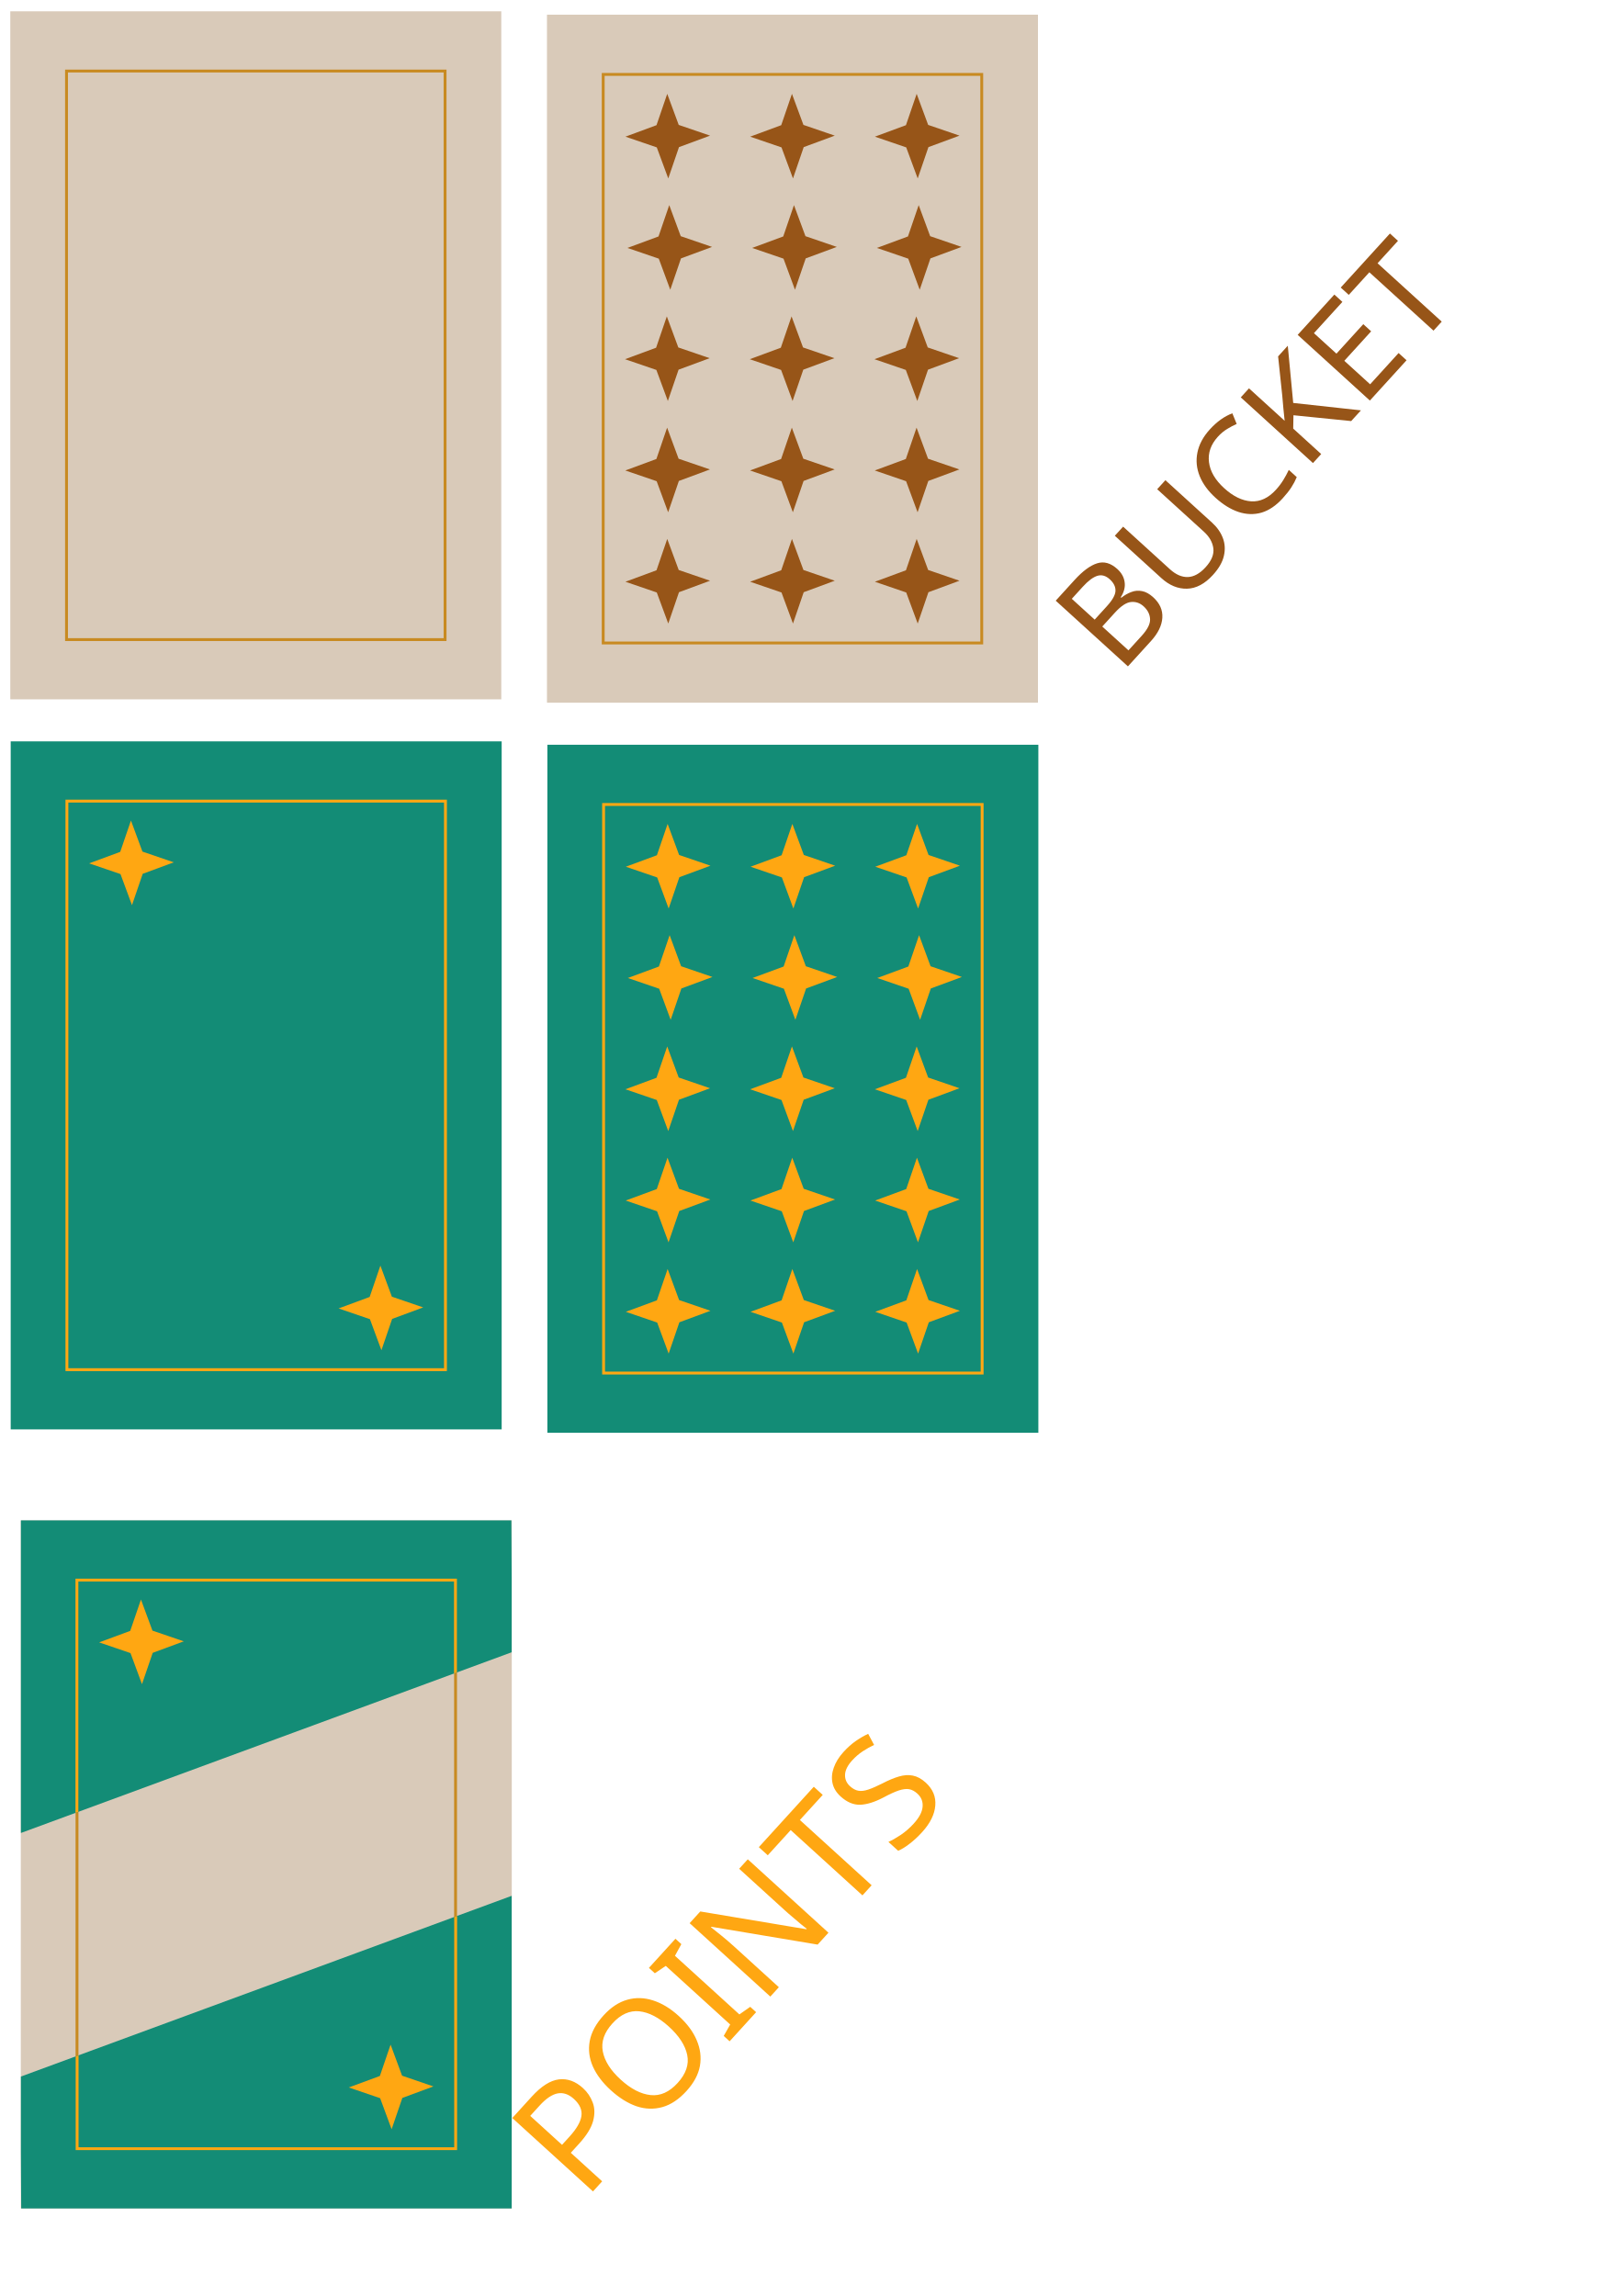
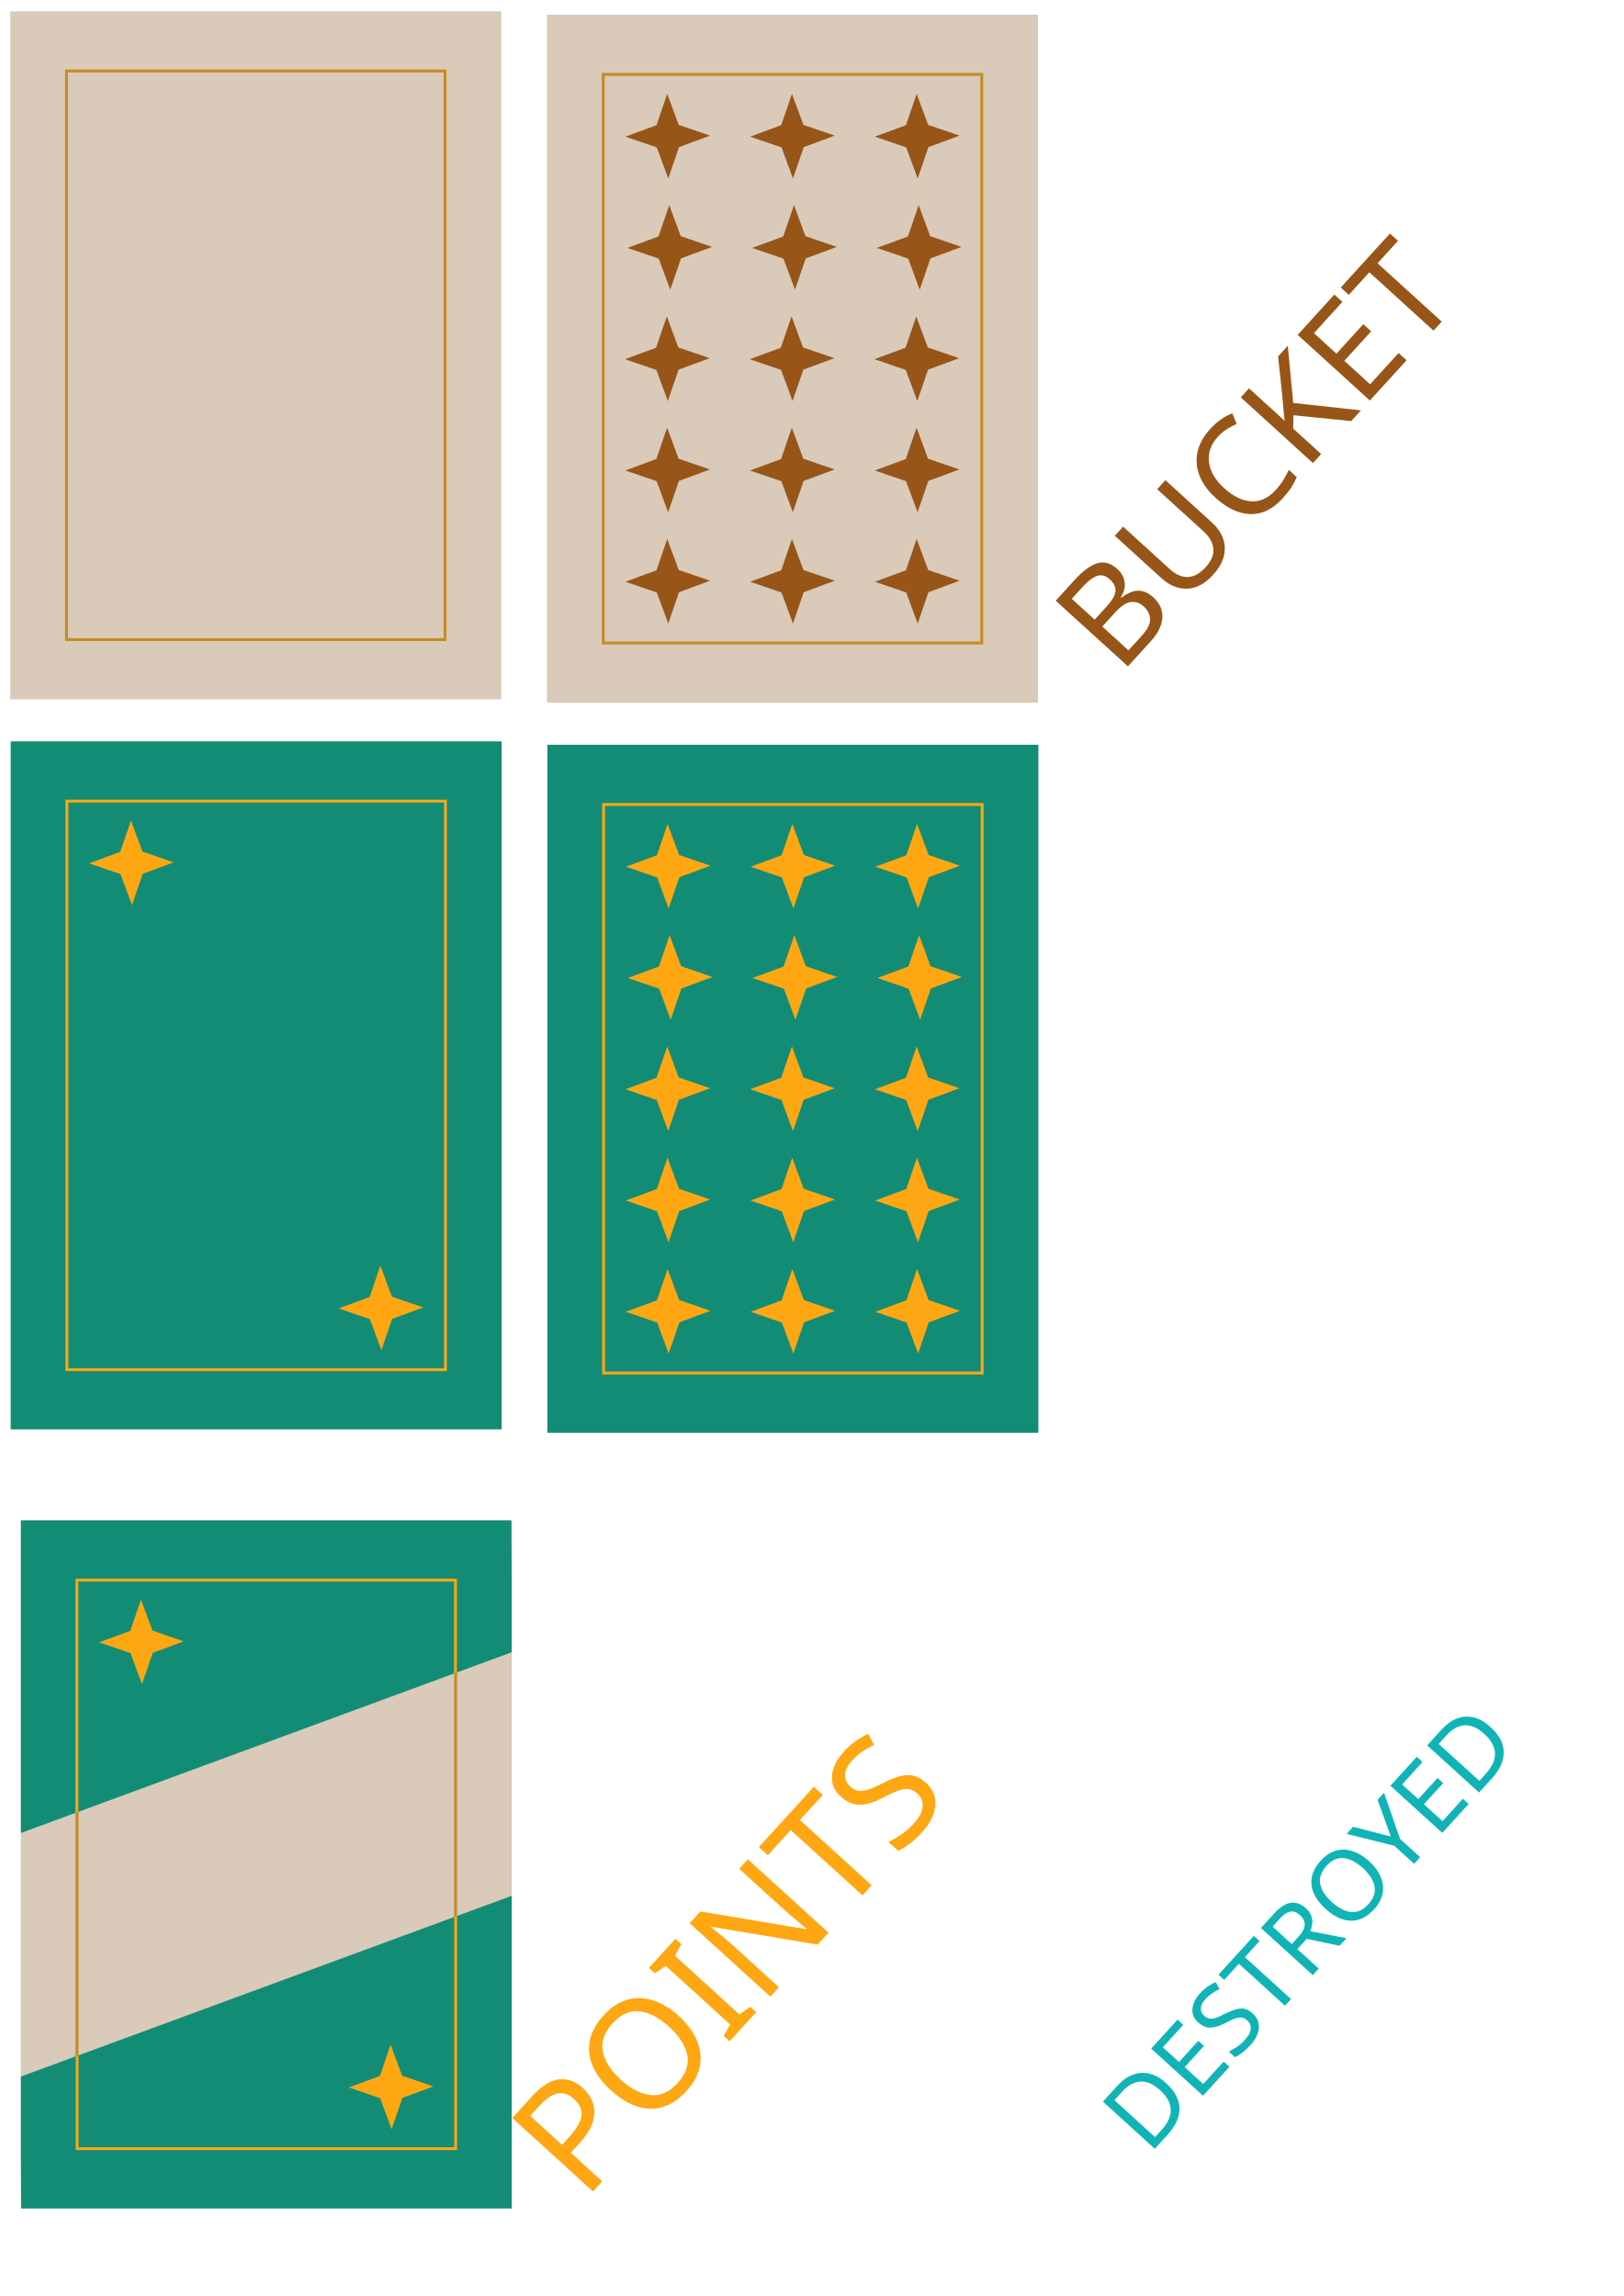
<svg xmlns="http://www.w3.org/2000/svg" width="210mm" height="297mm" viewBox="0 0 210 297" version="1.1" id="svg1">
  <defs id="defs1">
    <clipPath clipPathUnits="userSpaceOnUse" id="clipPath1">
      <path style="opacity:0;fill:#ffa712;stroke:#ffa712;stroke-width:0.265" d="M 1.409,95.844 V 136.335 L 64.934,112.94 64.844,95.844 Z" id="path2" />
    </clipPath>
    <clipPath clipPathUnits="userSpaceOnUse" id="clipPath1-2">
      <path style="opacity:0;fill:#ffa712;stroke:#ffa712;stroke-width:0.265" d="M 1.409,95.844 V 136.335 L 64.934,112.94 64.844,95.844 Z" id="path2-2" />
    </clipPath>
  </defs>
  <g id="layer1">
    <g id="g2" transform="translate(-15.52442,-6.107969)">
      <rect style="fill:#d9cab9;stroke-width:0.317" id="rect1" width="63.5" height="89" x="16.857" y="7.57" />
      <rect style="fill:none;stroke:#c88a21;stroke-width:0.37;stroke-opacity:1" id="rect2" width="48.959" height="73.546" x="24.127" y="15.297" />
    </g>
    <g id="g13" transform="translate(-231.0658,199.0333)">
      <g id="g2-7" transform="translate(216.8986,-9.933169)">
        <rect style="fill:#d9cab9;stroke-width:0.317" id="rect1-6" width="63.5" height="89" x="16.857" y="7.57" />
        <rect style="fill:none;stroke:#c88a21;stroke-width:0.37;stroke-opacity:1" id="rect2-14" width="48.959" height="73.546" x="24.127" y="15.297" />
      </g>
      <g id="g9-8" transform="translate(232.3593,-98.26294)" clip-path="url(#clipPath1)">
        <rect style="fill:#138c76;fill-opacity:1;stroke-width:0.317" id="rect1-8-2" width="63.5" height="89" x="1.383" y="95.9" />
        <rect style="fill:none;stroke:#ffa712;stroke-width:0.37;stroke-opacity:1" id="rect2-2-4" width="48.959" height="73.546" x="8.654" y="103.627" />
        <g id="g3-5" transform="translate(70.62905,-8.689888)">
          <rect style="opacity:0;fill:none;stroke:#c88a21;stroke-width:0.334;stroke-opacity:1" id="rect2-5-1-1-8-5" width="42.871" height="68.184" x="-58.931" y="114.998" />
          <path style="fill:#ffa712;fill-opacity:1;stroke:none;stroke-width:0.265;stroke-opacity:1" id="path8-1-6-1" d="M 112.616,73.55 97.198,79.25 91.874,94.801 86.174,79.383 70.623,74.059 86.041,68.359 91.365,52.808 97.065,68.226 Z" transform="matrix(0.2606061,0,0,0.2606061,-77.50276,101.069)" />
          <path style="fill:#ffa712;fill-opacity:1;stroke:none;stroke-width:0.265;stroke-opacity:1" id="path8-2-4-4-5-7" d="M 112.616,73.55 97.198,79.25 91.874,94.801 86.174,79.383 70.623,74.059 86.041,68.359 91.365,52.808 97.065,68.226 Z" transform="matrix(0.2606061,0,0,0.2606061,-45.2417,158.6433)" />
        </g>
      </g>
      <g id="g9-8-8" transform="rotate(180,149.3259,91.26871)" clip-path="url(#clipPath1-2)">
        <rect style="fill:#138c76;fill-opacity:1;stroke-width:0.317" id="rect1-8-2-5" width="63.5" height="89" x="1.383" y="95.9" />
        <rect style="fill:none;stroke:#ffa712;stroke-width:0.37;stroke-opacity:1" id="rect2-2-4-7" width="48.959" height="73.546" x="8.654" y="103.627" />
        <g id="g3-5-6" transform="translate(70.62905,-8.689888)">
          <rect style="opacity:0;fill:none;stroke:#c88a21;stroke-width:0.334;stroke-opacity:1" id="rect2-5-1-1-8-5-1" width="42.871" height="68.184" x="-58.931" y="114.998" />
          <path style="fill:#ffa712;fill-opacity:1;stroke:none;stroke-width:0.265;stroke-opacity:1" id="path8-1-6-1-8" d="M 112.616,73.55 97.198,79.25 91.874,94.801 86.174,79.383 70.623,74.059 86.041,68.359 91.365,52.808 97.065,68.226 Z" transform="matrix(0.2606061,0,0,0.2606061,-77.50276,101.069)" />
          <path style="fill:#ffa712;fill-opacity:1;stroke:none;stroke-width:0.265;stroke-opacity:1" id="path8-2-4-4-5-7-9" d="M 112.616,73.55 97.198,79.25 91.874,94.801 86.174,79.383 70.623,74.059 86.041,68.359 91.365,52.808 97.065,68.226 Z" transform="matrix(0.2606061,0,0,0.2606061,-45.2417,158.6433)" />
        </g>
      </g>
    </g>
    <g id="g9">
      <rect style="fill:#138c76;stroke-width:0.317;fill-opacity:1" id="rect1-8" width="63.5" height="89" x="1.383" y="95.9" />
      <rect style="fill:none;stroke:#ffa712;stroke-width:0.37;stroke-opacity:1" id="rect2-2" width="48.959" height="73.546" x="8.654" y="103.627" />
      <g id="g3" transform="translate(70.62905,-8.689888)">
        <rect style="opacity:0;fill:none;stroke:#c88a21;stroke-width:0.334;stroke-opacity:1" id="rect2-5-1-1-8" width="42.871" height="68.184" x="-58.931" y="114.998" />
        <path style="fill:#ffa712;fill-opacity:1;stroke:none;stroke-width:0.265;stroke-opacity:1" id="path8-1-6" d="M 112.616,73.55 97.198,79.25 91.874,94.801 86.174,79.383 70.623,74.059 86.041,68.359 91.365,52.808 97.065,68.226 Z" transform="matrix(0.2606061,0,0,0.2606061,-77.50276,101.069)" />
        <path style="fill:#ffa712;fill-opacity:1;stroke:none;stroke-width:0.265;stroke-opacity:1" id="path8-2-4-4-5" d="M 112.616,73.55 97.198,79.25 91.874,94.801 86.174,79.383 70.623,74.059 86.041,68.359 91.365,52.808 97.065,68.226 Z" transform="matrix(0.2606061,0,0,0.2606061,-45.2417,158.6433)" />
      </g>
    </g>
    <g id="g35" transform="translate(67.95116,-201.3085)">
      <rect style="fill:#d9cab9;stroke-width:0.317" id="rect1-9" width="63.5" height="89" x="2.792" y="203.207" />
      <rect style="fill:none;stroke:#c88a21;stroke-width:0.37;stroke-opacity:1" id="rect2-5" width="48.959" height="73.546" x="10.062" y="210.934" />
      <rect style="opacity:0;fill:none;stroke:#c88a21;stroke-width:0.334;stroke-opacity:1" id="rect2-5-1" width="42.871" height="68.184" x="13.106" y="213.615" />
      <g id="g34" transform="translate(-154.4038,117.8723)">
        <path style="opacity:1;fill:#975518;fill-opacity:1;stroke:none;stroke-width:0.265;stroke-opacity:1" id="path8" d="M 112.616,73.55 97.198,79.25 91.874,94.801 86.174,79.383 70.623,74.059 86.041,68.359 91.365,52.808 97.065,68.226 Z" transform="matrix(0.2606061,0,0,0.2606061,148.9385,81.81395)" />
        <path style="fill:#975518;fill-opacity:1;stroke:none;stroke-width:0.265;stroke-opacity:1" id="path8-9" d="M 112.616,73.55 97.198,79.25 91.874,94.801 86.174,79.383 70.623,74.059 86.041,68.359 91.365,52.808 97.065,68.226 Z" transform="matrix(0.2606061,0,0,0.2606061,165.069,81.81395)" />
        <path style="fill:#975518;fill-opacity:1;stroke:none;stroke-width:0.265;stroke-opacity:1" id="path8-2" d="M 112.616,73.55 97.198,79.25 91.874,94.801 86.174,79.383 70.623,74.059 86.041,68.359 91.365,52.808 97.065,68.226 Z" transform="matrix(0.2606061,0,0,0.2606061,181.1996,81.81395)" />
      </g>
      <g id="g33" transform="translate(-154.4038,117.8723)">
        <path style="fill:#975518;fill-opacity:1;stroke:none;stroke-width:0.265;stroke-opacity:1" id="path8-9-8" d="M 112.616,73.55 97.198,79.25 91.874,94.801 86.174,79.383 70.623,74.059 86.041,68.359 91.365,52.808 97.065,68.226 Z" transform="matrix(0.2606061,0,0,0.2606061,165.069,139.3882)" />
        <path style="fill:#975518;fill-opacity:1;stroke:none;stroke-width:0.265;stroke-opacity:1" id="path8-7" d="M 112.616,73.55 97.198,79.25 91.874,94.801 86.174,79.383 70.623,74.059 86.041,68.359 91.365,52.808 97.065,68.226 Z" transform="matrix(0.2606061,0,0,0.2606061,148.9385,139.3882)" />
        <path style="fill:#975518;fill-opacity:1;stroke:none;stroke-width:0.265;stroke-opacity:1" id="path8-2-4" d="M 112.616,73.55 97.198,79.25 91.874,94.801 86.174,79.383 70.623,74.059 86.041,68.359 91.365,52.808 97.065,68.226 Z" transform="matrix(0.2606061,0,0,0.2606061,181.1996,139.3882)" />
      </g>
      <g id="g33-2" transform="translate(-154.4191,103.4788)">
        <path style="fill:#975518;fill-opacity:1;stroke:none;stroke-width:0.265;stroke-opacity:1" id="path8-9-8-8" d="M 112.616,73.55 97.198,79.25 91.874,94.801 86.174,79.383 70.623,74.059 86.041,68.359 91.365,52.808 97.065,68.226 Z" transform="matrix(0.2606061,0,0,0.2606061,165.069,139.3882)" />
        <path style="fill:#975518;fill-opacity:1;stroke:none;stroke-width:0.265;stroke-opacity:1" id="path8-7-6" d="M 112.616,73.55 97.198,79.25 91.874,94.801 86.174,79.383 70.623,74.059 86.041,68.359 91.365,52.808 97.065,68.226 Z" transform="matrix(0.2606061,0,0,0.2606061,148.9385,139.3882)" />
        <path style="fill:#975518;fill-opacity:1;stroke:none;stroke-width:0.265;stroke-opacity:1" id="path8-2-4-0" d="M 112.616,73.55 97.198,79.25 91.874,94.801 86.174,79.383 70.623,74.059 86.041,68.359 91.365,52.808 97.065,68.226 Z" transform="matrix(0.2606061,0,0,0.2606061,181.1996,139.3882)" />
      </g>
      <g id="g33-6" transform="translate(-154.4566,89.0852)">
        <path style="fill:#975518;fill-opacity:1;stroke:none;stroke-width:0.265;stroke-opacity:1" id="path8-9-8-5" d="M 112.616,73.55 97.198,79.25 91.874,94.801 86.174,79.383 70.623,74.059 86.041,68.359 91.365,52.808 97.065,68.226 Z" transform="matrix(0.2606061,0,0,0.2606061,165.069,139.3882)" />
        <path style="fill:#975518;fill-opacity:1;stroke:none;stroke-width:0.265;stroke-opacity:1" id="path8-7-0" d="M 112.616,73.55 97.198,79.25 91.874,94.801 86.174,79.383 70.623,74.059 86.041,68.359 91.365,52.808 97.065,68.226 Z" transform="matrix(0.2606061,0,0,0.2606061,148.9385,139.3882)" />
        <path style="fill:#975518;fill-opacity:1;stroke:none;stroke-width:0.265;stroke-opacity:1" id="path8-2-4-9" d="M 112.616,73.55 97.198,79.25 91.874,94.801 86.174,79.383 70.623,74.059 86.041,68.359 91.365,52.808 97.065,68.226 Z" transform="matrix(0.2606061,0,0,0.2606061,181.1996,139.3882)" />
      </g>
      <g id="g33-6-1" transform="translate(-154.1438,74.69163)">
        <path style="fill:#975518;fill-opacity:1;stroke:none;stroke-width:0.265;stroke-opacity:1" id="path8-9-8-5-3" d="M 112.616,73.55 97.198,79.25 91.874,94.801 86.174,79.383 70.623,74.059 86.041,68.359 91.365,52.808 97.065,68.226 Z" transform="matrix(0.2606061,0,0,0.2606061,165.069,139.3882)" />
        <path style="fill:#975518;fill-opacity:1;stroke:none;stroke-width:0.265;stroke-opacity:1" id="path8-7-0-8" d="M 112.616,73.55 97.198,79.25 91.874,94.801 86.174,79.383 70.623,74.059 86.041,68.359 91.365,52.808 97.065,68.226 Z" transform="matrix(0.2606061,0,0,0.2606061,148.9385,139.3882)" />
        <path style="fill:#975518;fill-opacity:1;stroke:none;stroke-width:0.265;stroke-opacity:1" id="path8-2-4-9-9" d="M 112.616,73.55 97.198,79.25 91.874,94.801 86.174,79.383 70.623,74.059 86.041,68.359 91.365,52.808 97.065,68.226 Z" transform="matrix(0.2606061,0,0,0.2606061,181.1996,139.3882)" />
      </g>
    </g>
    <g id="g12">
      <g id="g10">
        <rect style="fill:#138c76;stroke-width:0.317;fill-opacity:1" id="rect1-9-5" width="63.5" height="89" x="70.794" y="96.337" />
        <rect style="fill:none;stroke:#ffa712;stroke-width:0.37;stroke-opacity:1" id="rect2-5-5" width="48.959" height="73.546" x="78.064" y="104.064" />
      </g>
      <g id="g11">
        <rect style="opacity:0;fill:none;stroke:#c88a21;stroke-width:0.334;stroke-opacity:1" id="rect2-5-1-1" width="42.871" height="68.184" x="81.108" y="106.745" />
        <path style="fill:#ffa712;fill-opacity:1;stroke:none;stroke-width:0.265;stroke-opacity:1" id="path8-1" d="M 112.616,73.55 97.198,79.25 91.874,94.801 86.174,79.383 70.623,74.059 86.041,68.359 91.365,52.808 97.065,68.226 Z" transform="matrix(0.2606061,0,0,0.2606061,62.53678,92.81555)" />
        <path style="fill:#ffa712;fill-opacity:1;stroke:none;stroke-width:0.265;stroke-opacity:1" id="path8-9-1" d="M 112.616,73.55 97.198,79.25 91.874,94.801 86.174,79.383 70.623,74.059 86.041,68.359 91.365,52.808 97.065,68.226 Z" transform="matrix(0.2606061,0,0,0.2606061,78.66732,92.81555)" />
        <path style="fill:#ffa712;fill-opacity:1;stroke:none;stroke-width:0.265;stroke-opacity:1" id="path8-2-5" d="M 112.616,73.55 97.198,79.25 91.874,94.801 86.174,79.383 70.623,74.059 86.041,68.359 91.365,52.808 97.065,68.226 Z" transform="matrix(0.2606061,0,0,0.2606061,94.79784,92.81555)" />
        <path style="fill:#ffa712;fill-opacity:1;stroke:none;stroke-width:0.265;stroke-opacity:1" id="path8-9-8-6" d="M 112.616,73.55 97.198,79.25 91.874,94.801 86.174,79.383 70.623,74.059 86.041,68.359 91.365,52.808 97.065,68.226 Z" transform="matrix(0.2606061,0,0,0.2606061,78.66731,150.3898)" />
        <path style="fill:#ffa712;fill-opacity:1;stroke:none;stroke-width:0.265;stroke-opacity:1" id="path8-7-1" d="M 112.616,73.55 97.198,79.25 91.874,94.801 86.174,79.383 70.623,74.059 86.041,68.359 91.365,52.808 97.065,68.226 Z" transform="matrix(0.2606061,0,0,0.2606061,62.53678,150.3898)" />
        <path style="fill:#ffa712;fill-opacity:1;stroke:none;stroke-width:0.265;stroke-opacity:1" id="path8-2-4-4" d="M 112.616,73.55 97.198,79.25 91.874,94.801 86.174,79.383 70.623,74.059 86.041,68.359 91.365,52.808 97.065,68.226 Z" transform="matrix(0.2606061,0,0,0.2606061,94.79784,150.3898)" />
        <path style="fill:#ffa712;fill-opacity:1;stroke:none;stroke-width:0.265;stroke-opacity:1" id="path8-9-8-8-3" d="M 112.616,73.55 97.198,79.25 91.874,94.801 86.174,79.383 70.623,74.059 86.041,68.359 91.365,52.808 97.065,68.226 Z" transform="matrix(0.2606061,0,0,0.2606061,78.65197,135.9963)" />
        <path style="fill:#ffa712;fill-opacity:1;stroke:none;stroke-width:0.265;stroke-opacity:1" id="path8-7-6-2" d="M 112.616,73.55 97.198,79.25 91.874,94.801 86.174,79.383 70.623,74.059 86.041,68.359 91.365,52.808 97.065,68.226 Z" transform="matrix(0.2606061,0,0,0.2606061,62.52144,135.9963)" />
        <path style="fill:#ffa712;fill-opacity:1;stroke:none;stroke-width:0.265;stroke-opacity:1" id="path8-2-4-0-2" d="M 112.616,73.55 97.198,79.25 91.874,94.801 86.174,79.383 70.623,74.059 86.041,68.359 91.365,52.808 97.065,68.226 Z" transform="matrix(0.2606061,0,0,0.2606061,94.7825,135.9963)" />
        <path style="fill:#ffa712;fill-opacity:1;stroke:none;stroke-width:0.265;stroke-opacity:1" id="path8-9-8-5-8" d="M 112.616,73.55 97.198,79.25 91.874,94.801 86.174,79.383 70.623,74.059 86.041,68.359 91.365,52.808 97.065,68.226 Z" transform="matrix(0.2606061,0,0,0.2606061,78.6145,121.6027)" />
        <path style="fill:#ffa712;fill-opacity:1;stroke:none;stroke-width:0.265;stroke-opacity:1" id="path8-7-0-5" d="M 112.616,73.55 97.198,79.25 91.874,94.801 86.174,79.383 70.623,74.059 86.041,68.359 91.365,52.808 97.065,68.226 Z" transform="matrix(0.2606061,0,0,0.2606061,62.48397,121.6027)" />
        <path style="fill:#ffa712;fill-opacity:1;stroke:none;stroke-width:0.265;stroke-opacity:1" id="path8-2-4-9-7" d="M 112.616,73.55 97.198,79.25 91.874,94.801 86.174,79.383 70.623,74.059 86.041,68.359 91.365,52.808 97.065,68.226 Z" transform="matrix(0.2606061,0,0,0.2606061,94.74503,121.6027)" />
        <path style="fill:#ffa712;fill-opacity:1;stroke:none;stroke-width:0.265;stroke-opacity:1" id="path8-9-8-5-3-1" d="M 112.616,73.55 97.198,79.25 91.874,94.801 86.174,79.383 70.623,74.059 86.041,68.359 91.365,52.808 97.065,68.226 Z" transform="matrix(0.2606061,0,0,0.2606061,78.92727,107.2091)" />
        <path style="fill:#ffa712;fill-opacity:1;stroke:none;stroke-width:0.265;stroke-opacity:1" id="path8-7-0-8-8" d="M 112.616,73.55 97.198,79.25 91.874,94.801 86.174,79.383 70.623,74.059 86.041,68.359 91.365,52.808 97.065,68.226 Z" transform="matrix(0.2606061,0,0,0.2606061,62.79674,107.2091)" />
        <path style="fill:#ffa712;fill-opacity:1;stroke:none;stroke-width:0.265;stroke-opacity:1" id="path8-2-4-9-9-9" d="M 112.616,73.55 97.198,79.25 91.874,94.801 86.174,79.383 70.623,74.059 86.041,68.359 91.365,52.808 97.065,68.226 Z" transform="matrix(0.2606061,0,0,0.2606061,95.0578,107.2091)" />
      </g>
    </g>
  </g>
  <g id="layer2" style="display:inline">
    <g id="g6" transform="translate(214.0721,-4.445621)">
      <g id="g2-1" transform="translate(68.07429,-0.9558285)" style="opacity:0">
        <rect style="fill:#d9cab9;stroke-width:0.317" id="rect1-7" width="63.5" height="89" x="16.857" y="7.57" />
        <rect style="fill:none;stroke:#c88a21;stroke-width:0.37;stroke-opacity:1" id="rect2-1" width="48.959" height="73.546" x="24.127" y="15.297" />
      </g>
      <text xml:space="preserve" style="font-size:23.904px;line-height:1;font-family:Barriecito;-inkscape-font-specification:'Barriecito, Normal';text-align:center;writing-mode:lr-tb;direction:ltr;text-anchor:middle;fill:#229400;fill-opacity:1;stroke:none;stroke-width:0.815;stroke-opacity:1" x="40.754" y="129.095" id="text2-1" transform="rotate(-47.69557)">
        <tspan id="tspan2-5" style="fill:#d88f1d;fill-opacity:1;stroke:none;stroke-width:0.815" x="40.754" y="129.095">OIL</tspan>
      </text>
    </g>
    <g id="g7" transform="translate(221.8838,-4.181038)">
      <g id="g2-1-1" transform="translate(138.9826,-1.220412)" style="opacity:0">
        <rect style="fill:#d9cab9;stroke-width:0.317" id="rect1-7-4" width="63.5" height="89" x="16.857" y="7.57" />
        <rect style="fill:none;stroke:#c88a21;stroke-width:0.37;stroke-opacity:1" id="rect2-1-2" width="48.959" height="73.546" x="24.127" y="15.297" />
      </g>
      <text xml:space="preserve" style="font-size:23.904px;line-height:1;font-family:Barriecito;-inkscape-font-specification:'Barriecito, Normal';text-align:center;writing-mode:lr-tb;direction:ltr;text-anchor:middle;fill:#229400;fill-opacity:1;stroke:none;stroke-width:0.815;stroke-opacity:1" x="88.676" y="181.359" id="text2-1-3" transform="rotate(-47.69557)">
        <tspan id="tspan2-5-2" style="fill:#16b2c6;fill-opacity:1;stroke:none;stroke-width:0.815" x="88.676" y="181.359">JAR</tspan>
      </text>
    </g>
    <g id="g7-5" transform="translate(-7.236052,96.66182)">
      <g id="g1" transform="translate(-217.6916,-7.816482)">
        <g id="g2-1-1-4" transform="translate(138.9826,-1.220412)" style="opacity:0">
          <rect style="fill:#d9cab9;stroke-width:0.317" id="rect1-7-4-3" width="63.5" height="89" x="16.857" y="7.57" />
          <rect style="fill:none;stroke:#c88a21;stroke-width:0.37;stroke-opacity:1" id="rect2-1-2-1" width="48.959" height="73.546" x="24.127" y="15.297" />
        </g>
        <text xml:space="preserve" style="font-size:23.904px;line-height:1;font-family:Barriecito;-inkscape-font-specification:'Barriecito, Normal';text-align:center;writing-mode:lr-tb;direction:ltr;text-anchor:middle;fill:#ffa712;fill-opacity:1;stroke:none;stroke-width:0.815;stroke-opacity:1" x="88.676" y="181.359" id="text2-1-3-2" transform="rotate(-47.69557)">
          <tspan id="tspan2-5-2-3" style="fill:#ffa712;fill-opacity:1;stroke:none;stroke-width:0.815" x="88.676" y="181.359">RAIN</tspan>
        </text>
      </g>
    </g>
    <g id="g20" transform="translate(-32.41557,-7.977685)">
      <g id="g2-1-1-4-1" transform="translate(-262.1619,95.60262)" style="opacity:0">
        <rect style="fill:#d9cab9;stroke-width:0.317" id="rect1-7-4-3-4" width="63.5" height="89" x="16.857" y="7.57" />
        <rect style="fill:none;stroke:#c88a21;stroke-width:0.37;stroke-opacity:1" id="rect2-1-2-1-2" width="48.959" height="73.546" x="24.127" y="15.297" />
      </g>
      <text xml:space="preserve" style="font-style:normal;font-variant:normal;font-weight:normal;font-stretch:normal;font-size:19.756px;line-height:1;font-family:Barriecito;-inkscape-font-specification:'Barriecito, Normal';font-variant-ligatures:normal;font-variant-caps:normal;font-variant-numeric:normal;font-variant-east-asian:normal;text-align:center;writing-mode:lr-tb;direction:ltr;text-anchor:middle;fill:#ffa712;fill-opacity:1;stroke:none;stroke-width:0.815;stroke-opacity:1" x="-252.998" y="-51.508" id="text2-1-3-2-3" transform="rotate(-47.69557)">
        <tspan id="tspan19" x="-252.998" y="-51.508">BLOOM</tspan>
      </text>
    </g>
    <g id="g16" transform="translate(55.41239,-4.86966)">
      <g id="g2-1-1-4-1-2" transform="translate(-210.9015,92.49459)" style="opacity:0">
        <rect style="fill:#d9cab9;stroke-width:0.317" id="rect1-7-4-3-4-4" width="63.5" height="89" x="16.857" y="7.57" />
        <rect style="fill:none;stroke:#c88a21;stroke-width:0.37;stroke-opacity:1" id="rect2-1-2-1-2-5" width="48.959" height="73.546" x="24.127" y="15.297" />
      </g>
      <text xml:space="preserve" style="font-style:normal;font-variant:normal;font-weight:normal;font-stretch:normal;font-size:23.989px;line-height:1;font-family:Barriecito;-inkscape-font-specification:'Barriecito, Normal';font-variant-ligatures:normal;font-variant-caps:normal;font-variant-numeric:normal;font-variant-east-asian:normal;text-align:center;writing-mode:lr-tb;direction:ltr;text-anchor:middle;fill:#ffa712;fill-opacity:1;stroke:none;stroke-width:0.815;stroke-opacity:1" x="-215.842" y="-14.163" id="text2-1-3-2-3-5" transform="rotate(-47.69557)">
        <tspan id="tspan3" x="-215.842" y="-14.163">SUN</tspan>
      </text>
    </g>
    <g id="g18" transform="translate(57.21166,0.520809)">
      <g id="g2-1-1-4-1-76" transform="translate(-282.245,87.10412)" style="opacity:0">
        <rect style="fill:#d9cab9;stroke-width:0.317" id="rect1-7-4-3-4-1" width="63.5" height="89" x="16.857" y="7.57" />
        <rect style="fill:none;stroke:#c88a21;stroke-width:0.37;stroke-opacity:1" id="rect2-1-2-1-2-4" width="48.959" height="73.546" x="24.127" y="15.297" />
      </g>
      <text xml:space="preserve" style="font-style:normal;font-variant:normal;font-weight:normal;font-stretch:normal;font-size:23.989px;line-height:1;font-family:Barriecito;-inkscape-font-specification:'Barriecito, Normal';font-variant-ligatures:normal;font-variant-caps:normal;font-variant-numeric:normal;font-variant-east-asian:normal;text-align:center;writing-mode:lr-tb;direction:ltr;text-anchor:middle;fill:#ffa712;fill-opacity:1;stroke:none;stroke-width:0.815;stroke-opacity:1" x="-260.927" y="-70.664" id="text2-1-3-2-3-2" transform="rotate(-47.69557)">
        <tspan id="tspan18" x="-260.927" y="-70.664">HAIL</tspan>
      </text>
    </g>
    <g id="g21" transform="translate(-27.8684,-11.84868)">
      <g id="g2-1-1-4-1-761" transform="translate(-336.2532,99.47361)" style="opacity:0">
        <rect style="fill:#d9cab9;stroke-width:0.317" id="rect1-7-4-3-4-8" width="63.5" height="89" x="16.857" y="7.57" />
        <rect style="fill:none;stroke:#c88a21;stroke-width:0.37;stroke-opacity:1" id="rect2-1-2-1-2-9" width="48.959" height="73.546" x="24.127" y="15.297" />
      </g>
      <text xml:space="preserve" style="font-style:normal;font-variant:normal;font-weight:normal;font-stretch:normal;font-size:15.522px;line-height:1;font-family:Barriecito;-inkscape-font-specification:'Barriecito, Normal';font-variant-ligatures:normal;font-variant-caps:normal;font-variant-numeric:normal;font-variant-east-asian:normal;text-align:center;writing-mode:lr-tb;direction:ltr;text-anchor:middle;fill:#ffa712;fill-opacity:1;stroke:none;stroke-width:0.815;stroke-opacity:1" x="-305.815" y="-105.27" id="text2-1-3-2-3-27" transform="rotate(-47.69557)">
        <tspan id="tspan20" x="-305.815" y="-105.27">PRESERVE</tspan>
      </text>
    </g>
    <g id="g8-85-2" transform="translate(-344.6077,-105.0789)">
      <g id="g2-1-1-4-1-761-3" transform="translate(-89.05808,192.7038)" style="opacity:0">
        <rect style="fill:#d9cab9;stroke-width:0.317" id="rect1-7-4-3-4-8-3" width="63.5" height="89" x="16.857" y="7.57" />
        <rect style="fill:none;stroke:#c88a21;stroke-width:0.37;stroke-opacity:1" id="rect2-1-2-1-2-9-4" width="48.959" height="73.546" x="24.127" y="15.297" />
      </g>
      <text xml:space="preserve" style="font-style:normal;font-variant:normal;font-weight:normal;font-stretch:normal;font-size:16.933px;line-height:1;font-family:Barriecito;-inkscape-font-specification:'Barriecito, Normal';font-variant-ligatures:normal;font-variant-caps:normal;font-variant-numeric:normal;font-variant-east-asian:normal;text-align:center;writing-mode:lr-tb;direction:ltr;text-anchor:middle;fill:#ffa712;fill-opacity:1;stroke:none;stroke-width:0.815;stroke-opacity:1" x="-208.67" y="140.829" id="text2-1-3-2-3-27-1" transform="rotate(-47.69557)">
        <tspan id="tspan1-9-1" x="-208.67" y="140.829">HARVEST</tspan>
      </text>
    </g>
    <g id="g15" transform="translate(149.2913,-3.259054)">
      <g id="g2-1-1-4-1-7" transform="translate(-91.48816,191.7256)" style="opacity:0">
        <rect style="fill:#d9cab9;stroke-width:0.317" id="rect1-7-4-3-4-6" width="63.5" height="89" x="16.857" y="7.57" />
        <rect style="fill:none;stroke:#c88a21;stroke-width:0.37;stroke-opacity:1" id="rect2-1-2-1-2-1" width="48.959" height="73.546" x="24.127" y="15.297" />
      </g>
      <text xml:space="preserve" style="font-style:normal;font-variant:normal;font-weight:normal;font-stretch:normal;font-size:19.756px;line-height:1;font-family:Barriecito;-inkscape-font-specification:'Barriecito, Normal';font-variant-ligatures:normal;font-variant-caps:normal;font-variant-numeric:normal;font-variant-east-asian:normal;text-align:center;writing-mode:lr-tb;direction:ltr;text-anchor:middle;fill:#ffa712;fill-opacity:1;stroke:none;stroke-width:0.815;stroke-opacity:1" x="-209.408" y="139.299" id="text2-1-3-2-3-8" transform="rotate(-47.69557)">
        <tspan id="tspan8" x="-209.408" y="139.299">POINTS</tspan>
      </text>
    </g>
+     <g id="g8">
+       <g id="g2-1-1-4-1-7-2" transform="translate(128.5958,188.6761)" style="opacity:0">
+         <rect style="fill:#d9cab9;stroke-width:0.317" id="rect1-7-4-3-4-6-4" width="63.5" height="89" x="16.857" y="7.57" />
+         <rect style="fill:none;stroke:#c88a21;stroke-width:0.37;stroke-opacity:1" id="rect2-1-2-1-2-1-5" width="48.959" height="73.546" x="24.127" y="15.297" />
+       </g>
+       <text xml:space="preserve" style="font-style:normal;font-variant:normal;font-weight:normal;font-stretch:normal;font-size:12.7px;line-height:1;font-family:Barriecito;-inkscape-font-specification:'Barriecito, Normal';font-variant-ligatures:normal;font-variant-caps:normal;font-variant-numeric:normal;font-variant-east-asian:normal;text-align:center;writing-mode:lr-tb;direction:ltr;text-anchor:middle;fill:#10b4b6;fill-opacity:1;stroke:none;stroke-width:0.815;stroke-opacity:1" x="-58.937" y="297.537" id="text2-1-3-2-3-8-5" transform="rotate(-47.69557)">
+         <tspan id="tspan1" x="-58.937" y="297.537">DESTROYED</tspan>
+       </text>
+     </g>
    <g id="g22" transform="translate(0,0.191793)">
      <g id="g2-1-8" transform="translate(124.7063,-5.593243)" style="opacity:0">
        <rect style="fill:#d9cab9;stroke-width:0.317" id="rect1-7-5" width="63.5" height="89" x="16.857" y="7.57" />
        <rect style="fill:none;stroke:#c88a21;stroke-width:0.37;stroke-opacity:1" id="rect2-1-7" width="48.959" height="73.546" x="24.127" y="15.297" />
      </g>
      <text xml:space="preserve" style="font-size:17.664px;line-height:1;font-family:Barriecito;-inkscape-font-specification:'Barriecito, Normal';text-align:center;writing-mode:lr-tb;direction:ltr;text-anchor:middle;fill:#229400;fill-opacity:1;stroke:none;stroke-width:0.602;stroke-opacity:1" x="82.002" y="165.779" id="text2-1-6" transform="rotate(-47.69557)">
        <tspan id="tspan2-5-1" style="fill:#975518;fill-opacity:1;stroke:none;stroke-width:0.602" x="82.002" y="165.779">BUCKET</tspan>
      </text>
    </g>
    <g id="g22-2" transform="translate(-285.4474,282.9173)" style="display:inline">
      <g id="g2-1-8-8" transform="translate(124.7063,-5.593243)" style="opacity:0">
        <rect style="fill:#d9cab9;stroke-width:0.317" id="rect1-7-5-6" width="63.5" height="89" x="16.857" y="7.57" />
        <rect style="fill:none;stroke:#c88a21;stroke-width:0.37;stroke-opacity:1" id="rect2-1-7-0" width="48.959" height="73.546" x="24.127" y="15.297" />
      </g>
      <text xml:space="preserve" style="font-size:17.664px;line-height:1;font-family:Barriecito;-inkscape-font-specification:'Barriecito, Normal';text-align:center;writing-mode:lr-tb;direction:ltr;text-anchor:middle;fill:#229400;fill-opacity:1;stroke:none;stroke-width:0.602;stroke-opacity:1" x="82.002" y="165.779" id="text2-1-6-2" transform="rotate(-47.69557)">
        <tspan id="tspan2-5-1-4" style="fill:#975518;fill-opacity:1;stroke:none;stroke-width:0.602" x="82.002" y="165.779">BUCKET</tspan>
      </text>
    </g>
    <g id="g5" transform="translate(151.9266,-194.7296)">
      <g id="g4" style="opacity:0" transform="translate(51.49971,189.3282)">
        <rect style="fill:#d9cab9;stroke-width:0.317" id="rect3" width="63.5" height="89" x="16.857" y="7.57" />
        <rect style="fill:none;stroke:#c88a21;stroke-width:0.37;stroke-opacity:1" id="rect4" width="48.959" height="73.546" x="24.127" y="15.297" />
      </g>
      <text xml:space="preserve" style="font-size:23.904px;line-height:1;font-family:Barriecito;-inkscape-font-specification:'Barriecito, Normal';text-align:center;writing-mode:lr-tb;direction:ltr;text-anchor:middle;fill:#229400;fill-opacity:1;stroke:none;stroke-width:0.815;stroke-opacity:1" x="-111.132" y="244.911" id="text2" transform="rotate(-47.69557)">
        <tspan id="tspan2" style="fill:#229400;fill-opacity:1;stroke:none;stroke-width:0.815" x="-111.132" y="244.911">VEG</tspan>
      </text>
    </g>
    <g id="g5-6" transform="translate(-215.538,180.5892)" style="display:inline">
      <g id="g4-0" style="opacity:0" transform="translate(51.49971,189.3282)">
        <rect style="fill:#d9cab9;stroke-width:0.317" id="rect3-6" width="63.5" height="89" x="16.857" y="7.57" />
        <rect style="fill:none;stroke:#c88a21;stroke-width:0.37;stroke-opacity:1" id="rect4-6" width="48.959" height="73.546" x="24.127" y="15.297" />
      </g>
      <text xml:space="preserve" style="font-size:23.904px;line-height:1;font-family:Barriecito;-inkscape-font-specification:'Barriecito, Normal';text-align:center;writing-mode:lr-tb;direction:ltr;text-anchor:middle;fill:#229400;fill-opacity:1;stroke:none;stroke-width:0.815;stroke-opacity:1" x="-111.132" y="244.911" id="text2-18" transform="rotate(-47.69557)">
        <tspan id="tspan2-4" style="fill:#229400;fill-opacity:1;stroke:none;stroke-width:0.815" x="-111.132" y="244.911">VEG</tspan>
      </text>
    </g>
    <g id="g17" transform="translate(-408.7227,148.7581)">
      <g id="g2-1-8-7" transform="translate(313.6075,136.6788)" style="opacity:0">
        <rect style="fill:#d9cab9;stroke-width:0.317" id="rect1-7-5-4" width="63.5" height="89" x="16.857" y="7.57" />
        <rect style="fill:none;stroke:#c88a21;stroke-width:0.37;stroke-opacity:1" id="rect2-1-7-2" width="48.959" height="73.546" x="24.127" y="15.297" />
      </g>
      <text xml:space="preserve" style="font-style:normal;font-variant:normal;font-weight:normal;font-stretch:normal;font-size:11.289px;line-height:1;font-family:Barriecito;-inkscape-font-specification:'Barriecito, Normal';font-variant-ligatures:normal;font-variant-caps:normal;font-variant-numeric:normal;font-variant-east-asian:normal;text-align:center;writing-mode:lr-tb;direction:ltr;text-anchor:middle;fill:#186497;fill-opacity:1;stroke:#114c70;stroke-width:0.602;stroke-opacity:0.71" x="104.726" y="388.248" id="text2-1-6-7" transform="rotate(-47.69557)">
        <tspan id="tspan15" x="104.726" y="388.248">BUCKET </tspan>
        <tspan id="tspan16" x="104.726" y="399.537">OF</tspan>
        <tspan id="tspan17" x="104.726" y="410.826"> WATER</tspan>
      </text>
    </g>
    <g id="g14" transform="translate(-311.4149,-6.685181)">
      <g id="g4-2" style="opacity:0" transform="translate(218.1948,197.9877)">
        <rect style="fill:#d9cab9;stroke-width:0.317" id="rect3-3" width="63.5" height="89" x="16.857" y="7.57" />
        <rect style="fill:none;stroke:#c88a21;stroke-width:0.37;stroke-opacity:1" id="rect4-3" width="48.959" height="73.546" x="24.127" y="15.297" />
      </g>
      <text xml:space="preserve" style="font-style:normal;font-variant:normal;font-weight:normal;font-stretch:normal;font-size:14.111px;line-height:1;font-family:Barriecito;-inkscape-font-specification:'Barriecito, Normal';font-variant-ligatures:normal;font-variant-caps:normal;font-variant-numeric:normal;font-variant-east-asian:normal;text-align:center;writing-mode:lr-tb;direction:ltr;text-anchor:middle;fill:#4ebda4;fill-opacity:1;stroke:#296f5f;stroke-width:0.815;stroke-opacity:0.711" x="-3.921" y="370.003" id="text2-3" transform="rotate(-47.69557)">
        <tspan id="tspan13" x="-3.921" y="370.003">WATERED </tspan>
        <tspan id="tspan14" x="-3.921" y="384.115">VEG</tspan>
      </text>
    </g>
    <g id="g25">
      <g id="g4-2-8" style="opacity:0" transform="translate(-301.5121,179.49)">
        <rect style="fill:#d9cab9;stroke-width:0.317" id="rect3-3-2" width="63.5" height="89" x="16.857" y="7.57" />
        <rect style="fill:none;stroke:#c88a21;stroke-width:0.37;stroke-opacity:1" id="rect4-3-91" width="48.959" height="73.546" x="24.127" y="15.297" />
      </g>
      <text xml:space="preserve" style="font-style:normal;font-variant:normal;font-weight:normal;font-stretch:normal;font-size:14.111px;line-height:1;font-family:Barriecito;-inkscape-font-specification:'Barriecito, Normal';font-variant-ligatures:normal;font-variant-caps:normal;font-variant-numeric:normal;font-variant-east-asian:normal;text-align:center;writing-mode:lr-tb;direction:ltr;text-anchor:middle;fill:#d75525;fill-opacity:1;stroke:#6b2a14;stroke-width:0.815;stroke-opacity:0.71" x="-339.964" y="-26.41" id="text2-3-35" transform="rotate(-47.69557)">
        <tspan id="tspan24" x="-339.964" y="-26.41">MATURED </tspan>
        <tspan id="tspan25" x="-339.964" y="-12.299">VEG</tspan>
      </text>
    </g>
    <g id="g23">
      <g id="g4-2-7" style="opacity:0" transform="translate(-161.3082,174.8726)">
        <rect style="fill:#d9cab9;stroke-width:0.317" id="rect3-3-7" width="63.5" height="89" x="16.857" y="7.57" />
        <rect style="fill:none;stroke:#c88a21;stroke-width:0.37;stroke-opacity:1" id="rect4-3-9" width="48.959" height="73.546" x="24.127" y="15.297" />
      </g>
      <text xml:space="preserve" style="font-style:normal;font-variant:normal;font-weight:normal;font-stretch:normal;font-size:14.111px;line-height:1;font-family:Barriecito;-inkscape-font-specification:'Barriecito, Normal';font-variant-ligatures:normal;font-variant-caps:normal;font-variant-numeric:normal;font-variant-east-asian:normal;text-align:center;writing-mode:lr-tb;direction:ltr;text-anchor:middle;fill:#acc324;fill-opacity:1;stroke:#7b8d19;stroke-width:0.815;stroke-opacity:0.71" x="-241.856" y="74.211" id="text2-3-3" transform="rotate(-47.69557)">
        <tspan id="tspan22" x="-241.856" y="74.211">SUNDRIED </tspan>
        <tspan id="tspan23" x="-241.856" y="88.323">VEG</tspan>
      </text>
    </g>
    <g id="g36">
      <g id="g4-2-7-6" style="opacity:0" transform="translate(-374.8635,182.3499)">
        <rect style="fill:#d9cab9;stroke-width:0.317" id="rect3-3-7-1" width="63.5" height="89" x="16.857" y="7.57" />
        <rect style="fill:none;stroke:#c88a21;stroke-width:0.37;stroke-opacity:1" id="rect4-3-9-5" width="48.959" height="73.546" x="24.127" y="15.297" />
      </g>
      <text xml:space="preserve" style="font-style:normal;font-variant:normal;font-weight:normal;font-stretch:normal;font-size:12.7px;line-height:1;font-family:Barriecito;-inkscape-font-specification:'Barriecito, Normal';font-variant-ligatures:normal;font-variant-caps:normal;font-variant-numeric:normal;font-variant-east-asian:normal;text-align:center;writing-mode:lr-tb;direction:ltr;text-anchor:middle;fill:#53a65a;fill-opacity:1;stroke:#3e7941;stroke-width:0.815;stroke-opacity:0.71" x="-390.944" y="-89.525" id="text2-3-3-4" transform="rotate(-47.69557)">
        <tspan id="tspan26" x="-390.944" y="-89.525">JAR OF </tspan>
        <tspan id="tspan27" x="-390.944" y="-76.825">SUNDRIED </tspan>
        <tspan id="tspan28" x="-390.944" y="-64.125">VEG</tspan>
      </text>
    </g>
    <g id="g37">
      <g id="g4-2-7-6-2" style="display:inline;opacity:0" transform="translate(-373.1651,277.9087)">
        <rect style="fill:#d9cab9;stroke-width:0.317" id="rect3-3-7-1-6" width="63.5" height="89" x="16.857" y="7.57" />
        <rect style="fill:none;stroke:#c88a21;stroke-width:0.37;stroke-opacity:1" id="rect4-3-9-5-0" width="48.959" height="73.546" x="24.127" y="15.297" />
      </g>
      <text xml:space="preserve" style="font-style:normal;font-variant:normal;font-weight:normal;font-stretch:normal;font-size:11.289px;line-height:1;font-family:Barriecito;-inkscape-font-specification:'Barriecito, Normal';font-variant-ligatures:normal;font-variant-caps:normal;font-variant-numeric:normal;font-variant-east-asian:normal;text-align:center;writing-mode:lr-tb;direction:ltr;text-anchor:middle;display:inline;fill:#bfb500;fill-opacity:0.71;stroke:#6e6b00;stroke-width:0.815;stroke-opacity:0.71" x="-462.22" y="-26.654" id="text2-3-3-4-1" transform="rotate(-47.69557)">
        <tspan id="tspan31" x="-462.22" y="-26.654">JAR OF </tspan>
        <tspan id="tspan32" x="-462.22" y="-15.365">SUNDRIED </tspan>
        <tspan id="tspan33" x="-462.22" y="-4.076">VEG IN </tspan>
        <tspan id="tspan34" x="-462.22" y="7.213">OIL</tspan>
      </text>
    </g>
  </g>
</svg>
